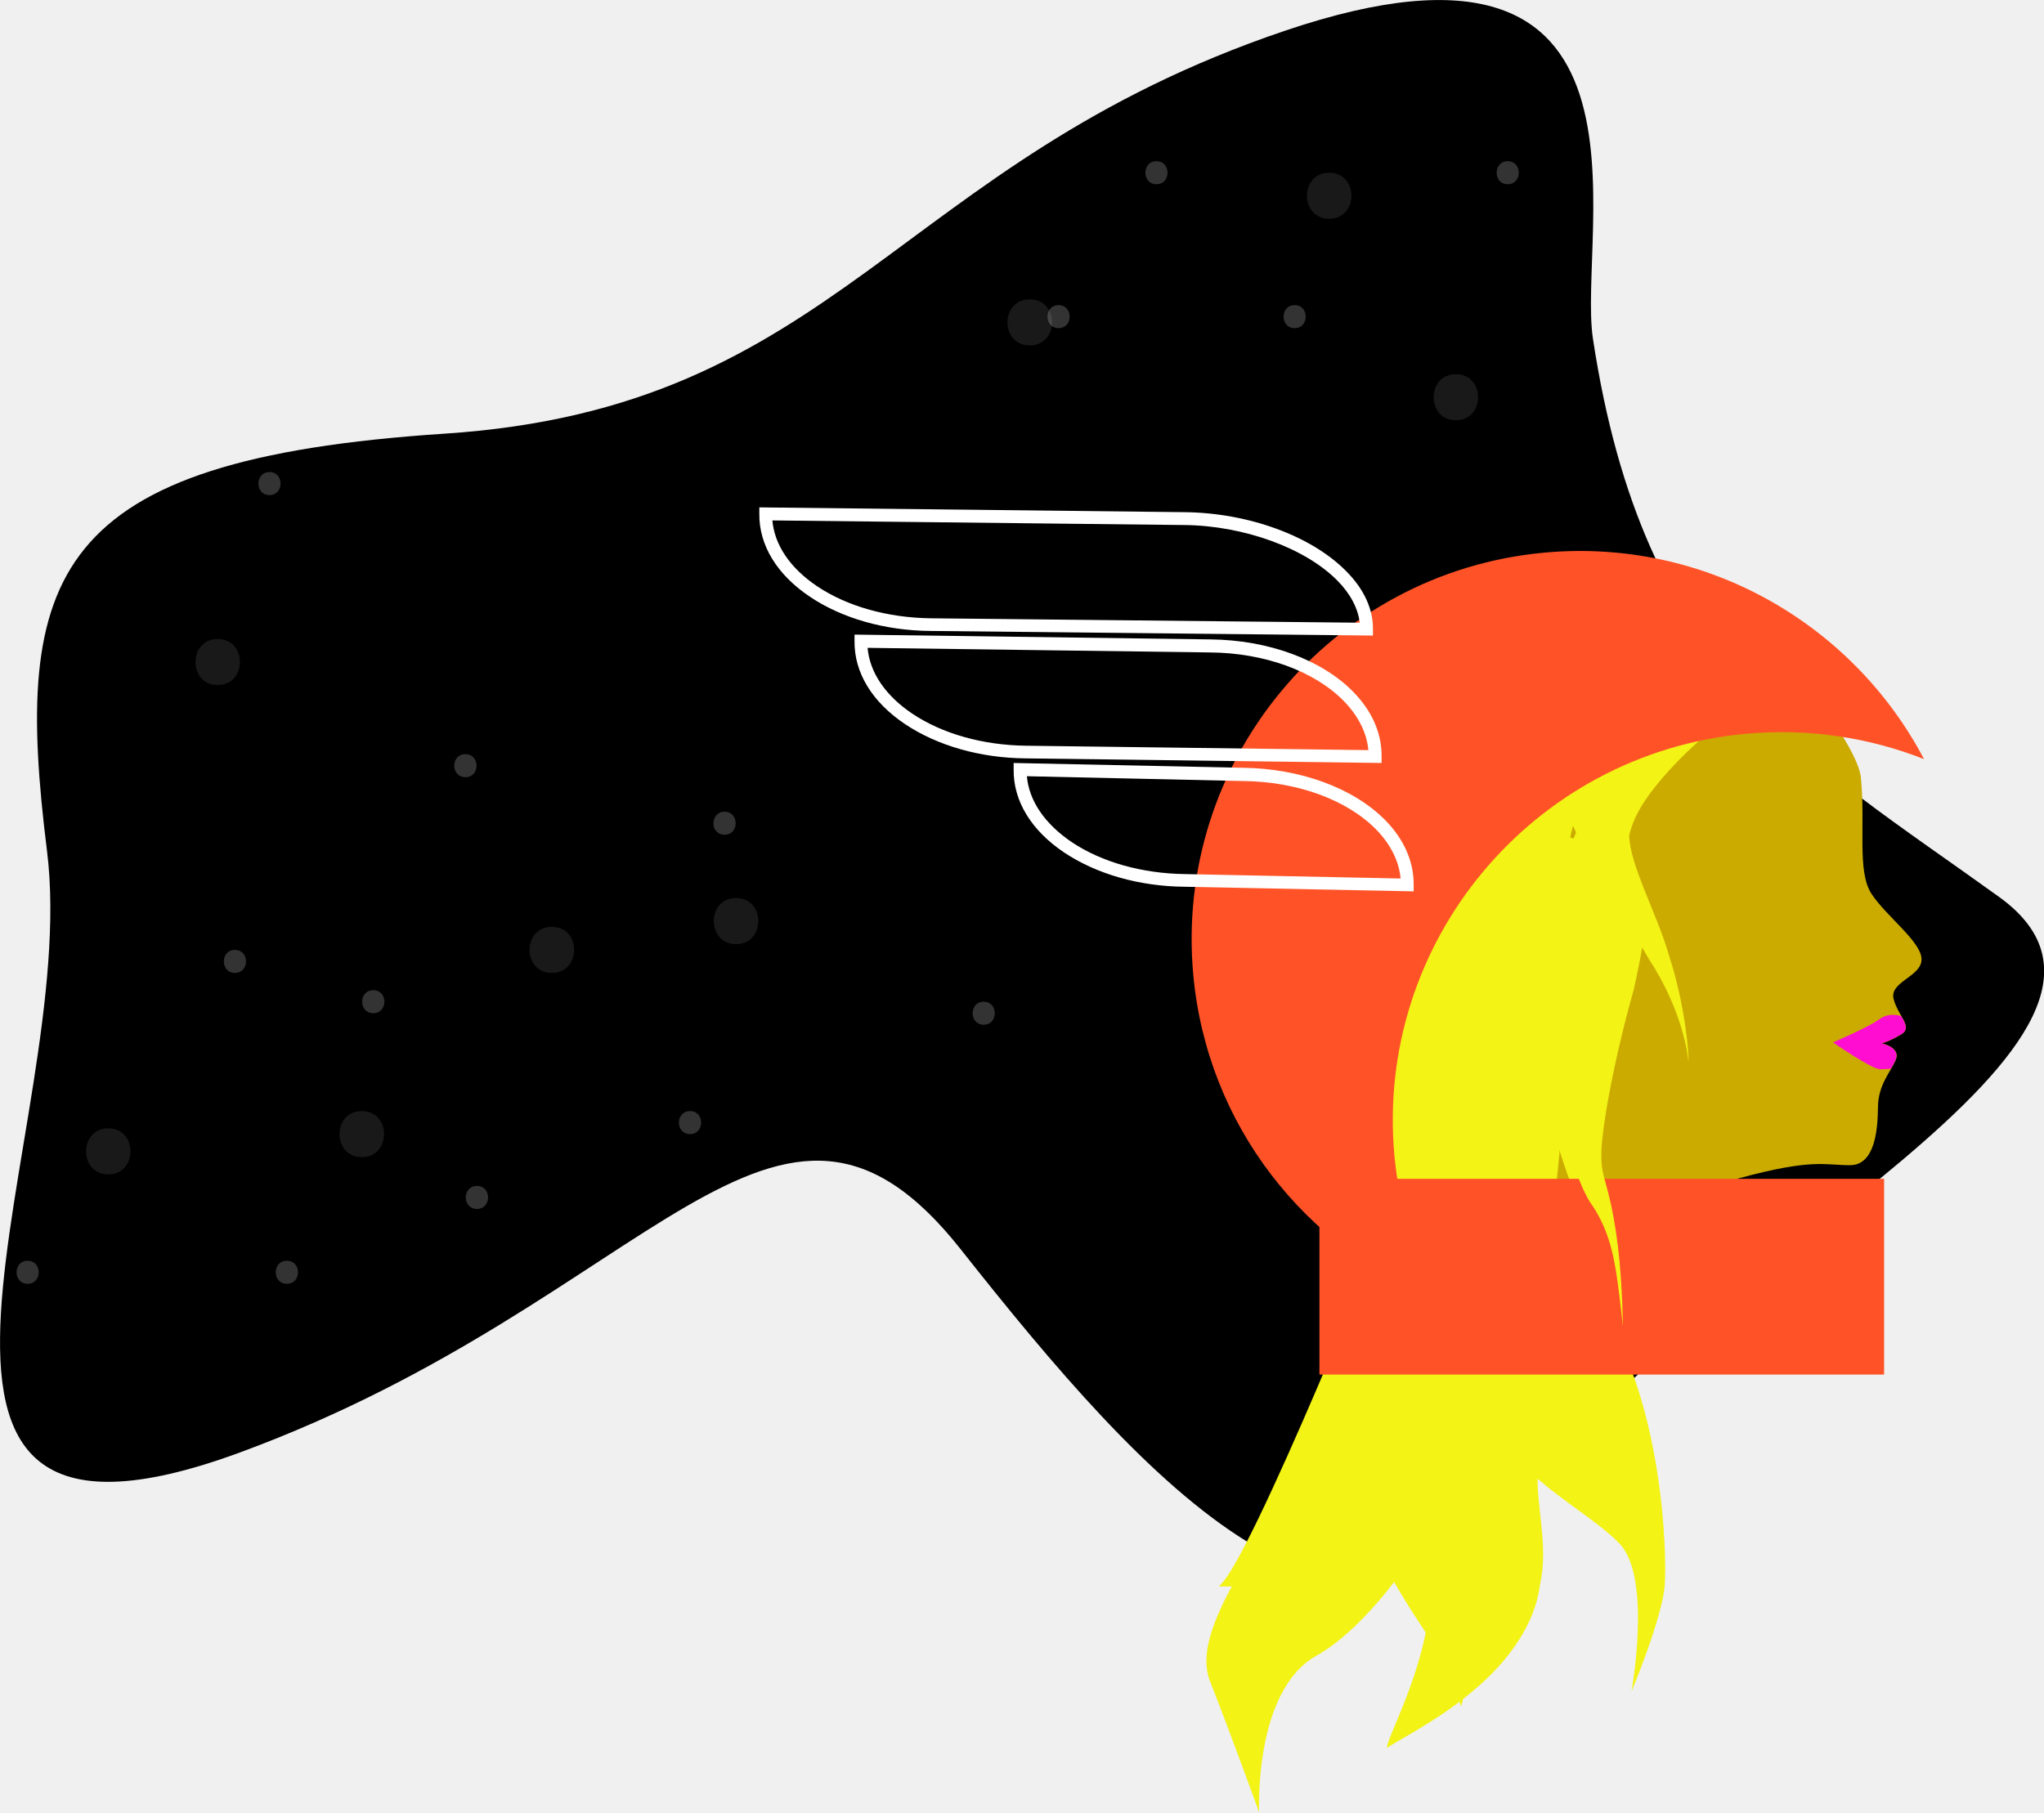
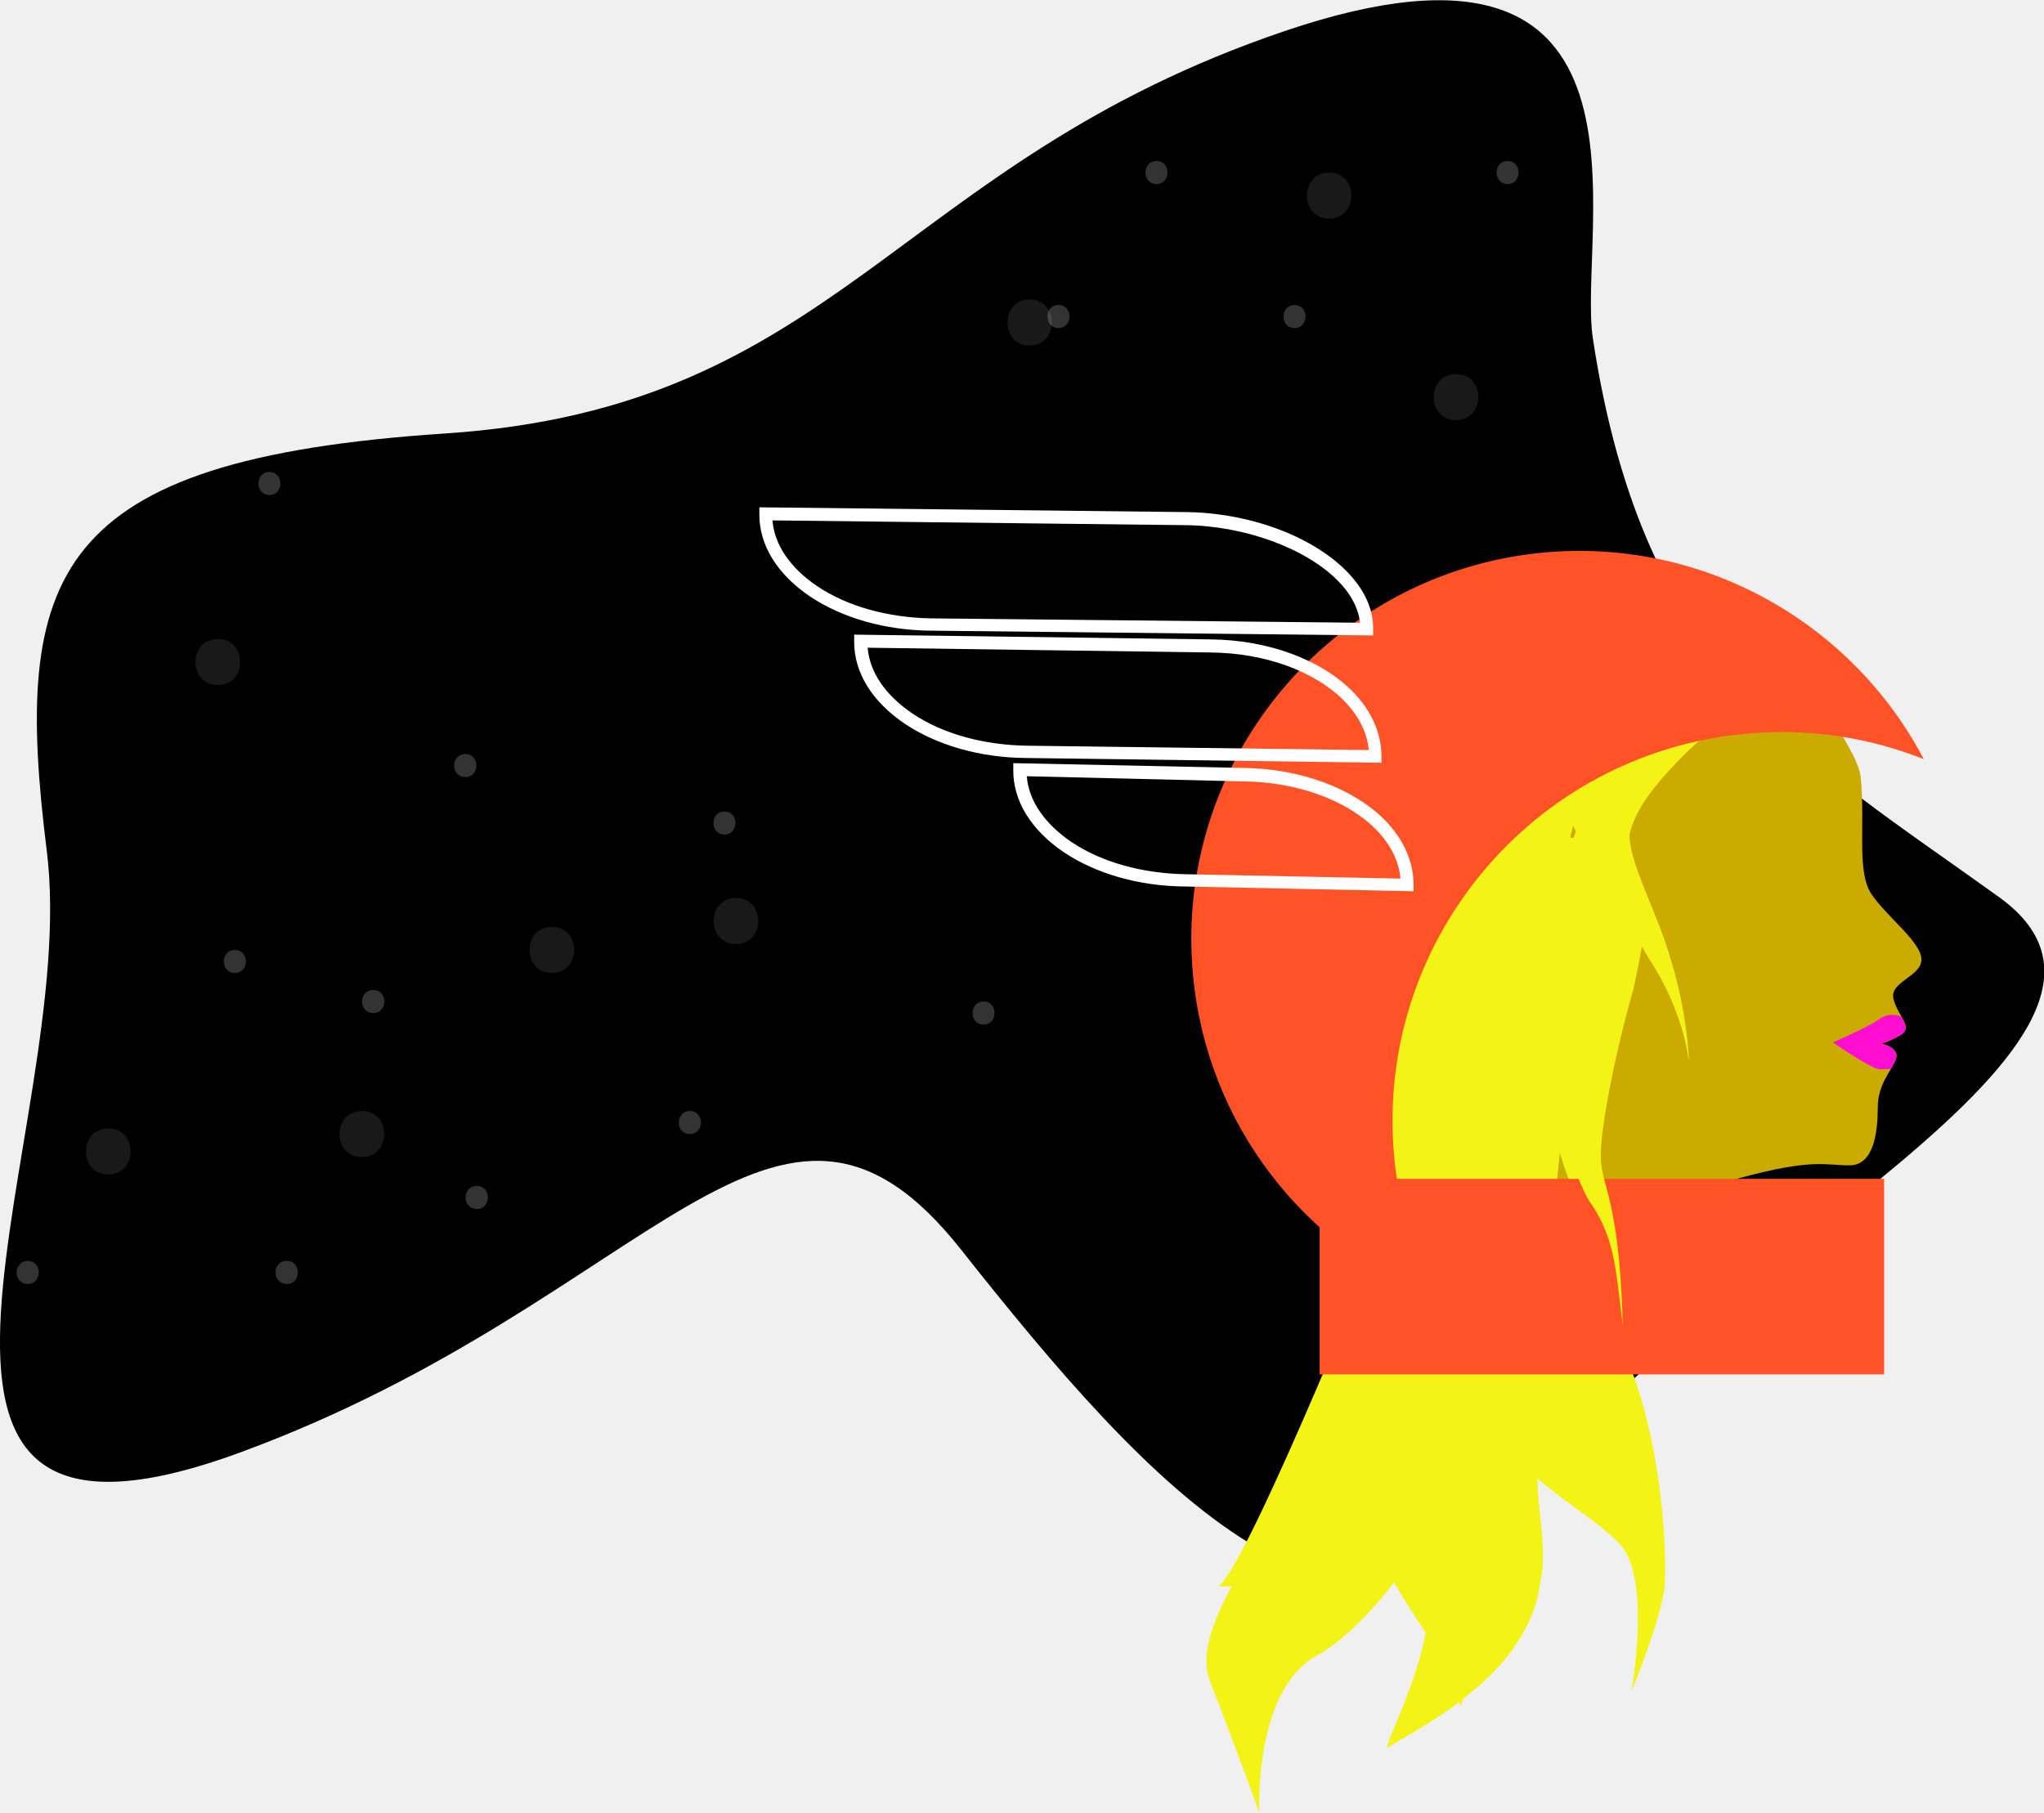
- <svg xmlns="http://www.w3.org/2000/svg" version="1.1" id="Layer_1" x="0px" y="0px" viewBox="0 0 1064.9 944.4" style="enable-background:new 0 0 1064.9 944.4;" xml:space="preserve">
+ <svg xmlns="http://www.w3.org/2000/svg" version="1.1" id="Layer_1" x="0px" y="0px" viewBox="0 0 515.2 456.9" style="enable-background:new 0 0 515.2 456.9;" xml:space="preserve">
  <style type="text/css">
	.st0{fill:#F3F315;}
	.st1{fill:#CBAB00;}
	.st2{fill:#FF5327;}
	.st3{fill:#FFFFFF;}
	.st4{opacity:0.2;}
	.st5{opacity:0.1;}
	.st6{fill:none;}
	.st7{fill:#FF0DD1;}
</style>
-   <path d="M829.9,176.5C821.5,120.4,873.4-53,669.5,16S437,212.5,231.5,226s-225,73.5-207,217.5S-91,836.4,125,756.9  S404.5,529.5,500.5,651s205,243.9,295,125.4s348-235.5,246-309S856.3,350.4,829.9,176.5z" />
-   <path class="st0" d="M776,626.7c0,0,3.3,86.7,5.3,113.3c2,26.7,46,46.7,62.7,64.7s6,76.7,6,76.7s16-38,17.3-55.3  c1.3-17.3-1.3-93.3-31.4-141.1C821.5,662,836,504.7,836,504.7" />
-   <path class="st0" d="M726.4,626.4c0,0-76.2,190.5-91.5,200.2c0,0,49.3,5.1,66.3-42.3s67.9-116.5,77-116.5" />
-   <path class="st1" d="M861.4,683.7c0,0,7-59.5,45-69.8c38-10.3,44.2-6.7,57.3-6.7c13.1,0.1,14.6-18.4,14.7-30.2  c0.1-11.8,6.6-18.3,9.3-24.8s-7.4-8.5-7.4-8.5s3.5-0.7,10.1-4.6c6.6-3.9-1.3-9.2-3.8-18.3c-2.6-9.2,14.4-11.7,14.5-20.8  c0.1-9.1-18.2-22.3-26-34.1s-3.1-35.8-5.6-60.7s-75.7-104.4-75.7-104.4l-203.5,64.6l-19.4,198l68.9,108.3L861.4,683.7z" />
-   <path class="st0" d="M909.6,335.3c2.6,0.4,32.7,2.9-4.6,34.2c-19.3,14.7-34.7,30.1-43.4,41.4c-9.1,11.6-11.5,19.1-12.8,24.4  c0.2,15.5,14.8,41.3,21,63.5c8.3,25.4,10.4,52.8,9.8,54.3c0-1.4-2.4-25.6-20.4-53.1c-8.2-14.2-18.9-30.5-28.1-46.9  c-9.1-16.1-16.6-32.3-16.7-39.4c-1.3-15,5.1-32.2,15.3-49.5c9.7-16.6,23.3-33.3,23-32" />
-   <path class="st0" d="M912.4,331.9c0,0-96,52-96,120s-4,150-4,150l-6,58l-90-8l-66-68l26-80l64-128l126-54L912.4,331.9z" />
+   <path d="M401.5,85.4c-4.1-27.1,21-111-77.6-77.6S211.4,102.8,112,109.3C12.6,115.9,3.1,144.9,11.8,214.6S-44,404.6,60.5,366.2  s135.2-110,181.7-51.2s99.2,118,142.7,60.7s168.4-113.9,119-149.5C454.5,190.6,414.3,169.5,401.5,85.4z" />
+   <path class="st0" d="M375.4,303.2c0,0,1.6,41.9,2.6,54.8c1,12.9,22.3,22.6,30.3,31.3c8.1,8.7,2.9,37.1,2.9,37.1s7.7-18.4,8.4-26.8  c0.6-8.4-0.6-45.1-15.2-68.3c-7-11.1,0-87.2,0-87.2" />
+   <path class="st0" d="M351.4,303c0,0-36.9,92.2-44.3,96.9c0,0,23.9,2.5,32.1-20.5c8.2-22.9,32.8-56.4,37.3-56.4" />
+   <path class="st1" d="M416.7,330.8c0,0,3.4-28.8,21.8-33.8c18.4-5,21.4-3.2,27.7-3.2c6.3,0,7.1-8.9,7.1-14.6c0-5.7,3.2-8.9,4.5-12  c1.3-3.1-3.6-4.1-3.6-4.1s1.7-0.3,4.9-2.2c3.2-1.9-0.6-4.5-1.8-8.9c-1.3-4.5,7-5.7,7-10.1c0-4.4-8.8-10.8-12.6-16.5  c-3.8-5.7-1.5-17.3-2.7-29.4c-1.2-12-36.6-50.5-36.6-50.5L334,176.8l-9.4,95.8l33.3,52.4L416.7,330.8z" />
+   <path class="st0" d="M440.1,162.2c1.3,0.2,15.8,1.4-2.2,16.5c-9.3,7.1-16.8,14.6-21,20c-4.4,5.6-5.6,9.2-6.2,11.8  c0.1,7.5,7.2,20,10.2,30.7c4,12.3,5,25.5,4.7,26.3c0-0.7-1.2-12.4-9.9-25.7c-4-6.9-9.1-14.8-13.6-22.7c-4.4-7.8-8-15.6-8.1-19.1  c-0.6-7.3,2.5-15.6,7.4-23.9c4.7-8,11.3-16.1,11.1-15.5" />
+   <path class="st0" d="M441.4,160.6c0,0-46.4,25.2-46.4,58.1s-1.9,72.6-1.9,72.6l-2.9,28.1l-43.5-3.9l-31.9-32.9l12.6-38.7l31-61.9  l61-26.1L441.4,160.6z" />
  <g>
-     <path class="st0" d="M857.5,346c0,0-3.8,20.1-9.3,41.3c-5.2,21.4-12,43.9-10.4,55.4c3,11.5-4.4,56.8-11.9,102.9   c-3.2,23-4.8,46.1-3,65c1.5,18.9,6.6,33.4,8.9,39.7c0.5,0.2-39-81.4-36.5-154.2" />
+     <path class="st0" d="M414.8,167.4c0,0-1.8,9.7-4.5,20c-2.5,10.4-5.8,21.2-5,26.8c1.5,5.6-2.1,27.5-5.8,49.8   c-1.5,11.1-2.3,22.3-1.5,31.4c0.7,9.1,3.2,16.2,4.3,19.2c0.2,0.1-18.9-39.4-17.7-74.6" />
  </g>
  <g id="Helmet_1_">
    <g>
-       <path class="st2" d="M909.3,382.4c32.8-3,64.5,1.9,93.1,13.2c-37-70.4-113.8-115.4-198-107.6c-111.2,10.3-193,108.9-182.7,220.2    c7.3,78.4,58.5,142.2,127,169.4c-11.9-22.7-19.6-48-22.2-75.1C716.2,491.3,798.1,392.8,909.3,382.4z" />
+       <path class="st2" d="M439.9,185c15.9-1.5,31.2,0.9,45,6.4c-17.9-34.1-55.1-55.8-95.8-52.1c-53.8,5-93.4,52.7-88.4,106.5    c3.5,37.9,28.3,68.8,61.4,82c-5.8-11-9.5-23.2-10.7-36.3C346.5,237.7,386.1,190,439.9,185z" />
    </g>
    <g>
      <g>
-         <path class="st3" d="M715.3,331.2l-230.5-2.4c-23.8-0.2-46.1-6.6-62.8-17.8c-17.2-11.5-26.6-26.9-26.4-43.3l0-3.3l221.5,2.5     c33.2,0.3,66.4,12.4,84.5,31c9.1,9.2,13.8,19.6,13.7,30L715.3,331.2z M402.4,271.2c1.1,12.8,9.3,24.9,23.3,34.3     c15.7,10.5,36.7,16.4,59.1,16.7l223.6,2.3c-0.9-7.5-4.8-15-11.6-21.9c-16.7-17-48.8-28.7-79.8-29L402.4,271.2z" />
+         <path class="st3" d="M346.1,160.2l-111.5-1.2c-11.5-0.1-22.3-3.2-30.4-8.6c-8.3-5.6-12.9-13-12.8-20.9v-1.6l107.2,1.2     c16.1,0.1,32.1,6,40.9,15c4.4,4.5,6.7,9.5,6.6,14.5V160.2z M194.7,131.2c0.5,6.2,4.5,12,11.3,16.6c7.6,5.1,17.8,7.9,28.6,8.1     l108.2,1.1c-0.4-3.6-2.3-7.3-5.6-10.6c-8.1-8.2-23.6-13.9-38.6-14L194.7,131.2z" />
      </g>
    </g>
    <g>
      <g>
-         <path class="st3" d="M719.8,397.6l-185.4-2.4c-23.7-0.2-46-6.6-62.8-17.8c-17.2-11.5-26.6-26.9-26.4-43.3l0-3.4l185.4,2.5     c30.1,0.3,57.9,10.5,74.4,27.3c9.8,10,14.9,21.6,14.8,33.7L719.8,397.6z M452,337.6c1.1,12.8,9.3,24.9,23.3,34.3     c15.7,10.5,36.7,16.4,59.1,16.7l178.5,2.3c-0.8-9-5.2-17.8-12.8-25.6c-15.3-15.6-41.4-25.1-69.7-25.3L452,337.6z" />
+         <path class="st3" d="M348.2,192.3l-89.7-1.2c-11.5-0.1-22.3-3.2-30.4-8.6c-8.3-5.6-12.9-13-12.8-20.9V160l89.7,1.2     c14.6,0.1,28,5.1,36,13.2c4.7,4.8,7.2,10.5,7.2,16.3L348.2,192.3z M218.7,163.3c0.5,6.2,4.5,12,11.3,16.6     c7.6,5.1,17.8,7.9,28.6,8.1l86.4,1.1c-0.4-4.4-2.5-8.6-6.2-12.4c-7.4-7.5-20-12.1-33.7-12.2L218.7,163.3z" />
      </g>
    </g>
    <g>
      <g>
-         <path class="st3" d="M736.5,464.5l-119.2-2.4c-23.7-0.2-46-6.6-62.8-17.8c-17.2-11.5-26.6-26.9-26.4-43.3l0-3.4l119.2,2.5     c30,0.3,57.8,10.5,74.4,27.3c9.8,10,14.9,21.6,14.8,33.7L736.5,464.5z M535,404.5c1.1,12.8,9.3,24.8,23.3,34.3     c15.7,10.5,36.7,16.4,59.1,16.7l112.3,2.3c-0.8-9-5.2-17.8-12.7-25.5c-15.3-15.6-41.4-25.1-69.7-25.3L535,404.5z" />
+         <path class="st3" d="M356.3,224.7l-57.7-1.2c-11.5-0.1-22.3-3.2-30.4-8.6c-8.3-5.6-12.9-13-12.8-20.9v-1.6l57.7,1.2     c14.5,0.1,28,5.1,36,13.2c4.7,4.8,7.2,10.5,7.2,16.3V224.7z M258.8,195.7c0.5,6.2,4.5,12,11.3,16.6c7.6,5.1,17.8,7.9,28.6,8.1     l54.3,1.1c-0.4-4.4-2.5-8.6-6.1-12.3c-7.4-7.5-20-12.1-33.7-12.2L258.8,195.7z" />
      </g>
    </g>
  </g>
  <g class="st4">
    <g>
-       <path class="st3" d="M194.5,528c7.7,0,7.7-12,0-12C186.7,516,186.7,528,194.5,528L194.5,528z" />
+       <path class="st3" d="M94.1,255.4c3.7,0,3.7-5.8,0-5.8C90.3,249.6,90.3,255.4,94.1,255.4L94.1,255.4z" />
    </g>
  </g>
  <g class="st4">
    <g>
-       <path class="st3" d="M359.5,591c7.7,0,7.7-12,0-12C351.8,579,351.7,591,359.5,591L359.5,591z" />
+       <path class="st3" d="M173.9,285.9c3.7,0,3.7-5.8,0-5.8C170.2,280.1,170.1,285.9,173.9,285.9L173.9,285.9z" />
    </g>
  </g>
  <g class="st4">
    <g>
-       <path class="st3" d="M242.5,405c7.7,0,7.7-12,0-12C234.7,393,234.7,405,242.5,405L242.5,405z" />
+       <path class="st3" d="M117.3,195.9c3.7,0,3.7-5.8,0-5.8C113.5,190.1,113.5,195.9,117.3,195.9L117.3,195.9z" />
    </g>
  </g>
  <g class="st4">
    <g>
-       <path class="st3" d="M140.4,258c7.7,0,7.7-12,0-12C132.7,246,132.7,258,140.4,258L140.4,258z" />
+       <path class="st3" d="M67.9,124.8c3.7,0,3.7-5.8,0-5.8C64.2,119,64.2,124.8,67.9,124.8L67.9,124.8z" />
    </g>
  </g>
  <g class="st4">
    <g>
-       <path class="st3" d="M122.4,507c7.7,0,7.7-12,0-12C114.7,495,114.7,507,122.4,507L122.4,507z" />
+       <path class="st3" d="M59.2,245.3c3.7,0,3.7-5.8,0-5.8C55.5,239.5,55.5,245.3,59.2,245.3L59.2,245.3z" />
    </g>
  </g>
  <g class="st4">
    <g>
-       <path class="st3" d="M14.4,669c7.7,0,7.7-12,0-12C6.7,657,6.7,669,14.4,669L14.4,669z" />
+       <path class="st3" d="M7,323.7c3.7,0,3.7-5.8,0-5.8S3.2,323.7,7,323.7L7,323.7z" />
    </g>
  </g>
  <g class="st4">
    <g>
-       <path class="st3" d="M149.5,669c7.7,0,7.7-12,0-12C141.7,657,141.7,669,149.5,669L149.5,669z" />
+       <path class="st3" d="M72.3,323.7c3.7,0,3.7-5.8,0-5.8C68.5,317.8,68.5,323.7,72.3,323.7L72.3,323.7z" />
    </g>
  </g>
  <g class="st4">
    <g>
-       <path class="st3" d="M248.5,630c7.7,0,7.7-12,0-12C240.7,618,240.7,630,248.5,630L248.5,630z" />
+       <path class="st3" d="M120.2,304.8c3.7,0,3.7-5.8,0-5.8C116.4,299,116.4,304.8,120.2,304.8L120.2,304.8z" />
    </g>
  </g>
  <g class="st4">
    <g>
-       <path class="st3" d="M377.5,435c7.7,0,7.7-12,0-12C369.8,423,369.7,435,377.5,435L377.5,435z" />
+       <path class="st3" d="M182.6,210.4c3.7,0,3.7-5.8,0-5.8S178.9,210.4,182.6,210.4L182.6,210.4z" />
    </g>
  </g>
  <g class="st4">
    <g>
-       <path class="st3" d="M785.5,96c7.7,0,7.7-12,0-12C777.8,84,777.8,96,785.5,96L785.5,96z" />
+       <path class="st3" d="M380,46.4c3.7,0,3.7-5.8,0-5.8S376.3,46.4,380,46.4L380,46.4z" />
    </g>
  </g>
  <g class="st4">
    <g>
-       <path class="st3" d="M602.5,96c7.7,0,7.7-12,0-12C594.8,84,594.8,96,602.5,96L602.5,96z" />
+       <path class="st3" d="M291.5,46.4c3.7,0,3.7-5.8,0-5.8S287.8,46.4,291.5,46.4L291.5,46.4z" />
    </g>
  </g>
  <g class="st4">
    <g>
-       <path class="st3" d="M674.5,171c7.7,0,7.7-12,0-12C666.8,159,666.8,171,674.5,171L674.5,171z" />
+       <path class="st3" d="M326.3,82.7c3.7,0,3.7-5.8,0-5.8S322.6,82.7,326.3,82.7L326.3,82.7z" />
    </g>
  </g>
  <g class="st4">
    <g>
-       <path class="st3" d="M551.5,171c7.7,0,7.7-12,0-12C543.8,159,543.8,171,551.5,171L551.5,171z" />
+       <path class="st3" d="M266.8,82.7c3.7,0,3.7-5.8,0-5.8S263.1,82.7,266.8,82.7L266.8,82.7z" />
    </g>
  </g>
  <g class="st4">
    <g>
-       <path class="st3" d="M512.5,534c7.7,0,7.7-12,0-12C504.8,522,504.8,534,512.5,534L512.5,534z" />
+       <path class="st3" d="M247.9,258.3c3.7,0,3.7-5.8,0-5.8S244.2,258.3,247.9,258.3L247.9,258.3z" />
    </g>
  </g>
  <g class="st5">
    <g>
-       <path class="st3" d="M113.4,357c15.4,0,15.5-24,0-24C98,333,98,357,113.4,357L113.4,357z" />
+       <path class="st3" d="M54.9,172.7c7.5,0,7.5-11.6,0-11.6C47.4,161.1,47.4,172.7,54.9,172.7L54.9,172.7z" />
    </g>
  </g>
  <g class="st5">
    <g>
-       <path class="st3" d="M188.5,603c15.4,0,15.5-24,0-24C173,579,173,603,188.5,603L188.5,603z" />
+       <path class="st3" d="M91.2,291.7c7.5,0,7.5-11.6,0-11.6C83.7,280.1,83.7,291.7,91.2,291.7L91.2,291.7z" />
    </g>
  </g>
  <g class="st5">
    <g>
-       <path class="st3" d="M383.5,492c15.4,0,15.5-24,0-24C368,468,368,492,383.5,492L383.5,492z" />
+       <path class="st3" d="M185.5,238c7.5,0,7.5-11.6,0-11.6C178,226.4,178,238,185.5,238L185.5,238z" />
    </g>
  </g>
  <g class="st5">
    <g>
-       <path class="st3" d="M56.4,612c15.4,0,15.5-24,0-24C41,588,41,612,56.4,612L56.4,612z" />
+       <path class="st3" d="M27.3,296.1c7.5,0,7.5-11.6,0-11.6C19.8,284.5,19.8,296.1,27.3,296.1L27.3,296.1z" />
    </g>
  </g>
  <g>
-     <path class="st0" d="M782.8,656c-0.8-0.2-17.9,35.9,8,61.3c16.7,13,9.4,29.9,10.4,48.7c-1.2,18.7,5.8,39.4,1.1,59.8   c-2.4,20.3-16.4,40.3-35.8,56.1c-18.5,15.7-42.4,27.1-43.5,28.9c-4-0.4,30.8-57.2,20.2-101c-1.1-11.1,1.5-26.2,1.7-42.4   c0.7-16.2-1-33.6-1-49.9c-0.1-16.4,1.5-31.7,6.3-44.7c4.2-12.9,11.6-23.4,8.7-30" />
+     <path class="st0" d="M378.7,317.4c-0.4-0.1-8.7,17.4,3.9,29.7c8.1,6.3,4.5,14.5,5,23.6c-0.6,9,2.8,19.1,0.5,28.9   c-1.2,9.8-7.9,19.5-17.3,27.1c-9,7.6-20.5,13.1-21,14c-1.9-0.2,14.9-27.7,9.8-48.9c-0.5-5.4,0.7-12.7,0.8-20.5   c0.3-7.8-0.5-16.3-0.5-24.1c0-7.9,0.7-15.3,3-21.6c2-6.2,5.6-11.3,4.2-14.5" />
  </g>
  <g class="st5">
    <g>
-       <path class="st3" d="M287.5,507c15.4,0,15.5-24,0-24C272,483,272,507,287.5,507L287.5,507z" />
+       <path class="st3" d="M139.1,245.3c7.5,0,7.5-11.6,0-11.6S131.6,245.3,139.1,245.3L139.1,245.3z" />
    </g>
  </g>
  <g class="st5">
    <g>
-       <path class="st3" d="M536.5,180c15.4,0,15.5-24,0-24C521,156,521,180,536.5,180L536.5,180z" />
+       <path class="st3" d="M259.5,87.1c7.5,0,7.5-11.6,0-11.6C252.1,75.5,252.1,87.1,259.5,87.1L259.5,87.1z" />
    </g>
  </g>
  <g class="st5">
    <g>
-       <path class="st3" d="M692.5,114c15.4,0,15.5-24,0-24C677.1,90,677,114,692.5,114L692.5,114z" />
+       <path class="st3" d="M335,55.1c7.5,0,7.5-11.6,0-11.6C327.6,43.5,327.5,55.1,335,55.1L335,55.1z" />
    </g>
  </g>
  <g class="st5">
    <g>
-       <path class="st3" d="M758.5,219c15.4,0,15.5-24,0-24C743.1,195,743,219,758.5,219L758.5,219z" />
+       <path class="st3" d="M367,105.9c7.5,0,7.5-11.6,0-11.6C359.5,94.3,359.5,105.9,367,105.9L367,105.9z" />
    </g>
  </g>
  <g>
-     <path class="st6" d="M985.2,556.9c-1.7,0.2-3.7,0.3-5.5,0.3c-4.7,0-24.7-14-24.7-14s18.7-8,24-12c5.3-4,11.3-1.7,11.3-1.7l0.5,0.5   c-1.5-2.6-3.3-5.6-4.3-9.2c-2.6-9.2,14.4-11.7,14.5-20.8c0.1-9.1-18.2-22.3-26-34.1s-3.1-35.8-5.6-60.7   c-2.5-24.9-75.7-104.4-75.7-104.4l-203.5,64.6L681.5,559l58.3,112.7l121.6,12c0,0,5.6-75.8,43.6-86.1c38-10.3,48.4,0.3,61.5,0.3   c13.1,0.1,11.8-9.1,11.9-20.9C978.4,568,982.2,562,985.2,556.9z" />
-     <path class="st7" d="M979,531.2c-5.3,4-24,12-24,12s20,14,24.7,14c1.8,0,3.8-0.2,5.5-0.3c0.9-1.6,1.8-3.2,2.4-4.7   c2.7-6.5-7.4-8.5-7.4-8.5s3.5-0.7,10.1-4.6c4-2.3,2.7-5.2,0.5-9.1l-0.5-0.5C990.4,529.5,984.4,527.2,979,531.2z" />
+     <path class="st6" d="M476.6,269.4c-0.8,0.1-1.8,0.1-2.7,0.1c-2.3,0-11.9-6.8-11.9-6.8s9-3.9,11.6-5.8c2.6-1.9,5.5-0.8,5.5-0.8   l0.2,0.2c-0.7-1.3-1.6-2.7-2.1-4.5c-1.3-4.5,7-5.7,7-10.1c0-4.4-8.8-10.8-12.6-16.5s-1.5-17.3-2.7-29.4   c-1.2-12-36.6-50.5-36.6-50.5l-98.5,31.3l-4.2,93.7l28.2,54.5l58.8,5.8c0,0,2.7-36.7,21.1-41.7c18.4-5,23.4,0.1,29.8,0.1   c6.3,0,5.7-4.4,5.8-10.1C473.3,274.8,475.2,271.9,476.6,269.4z" />
+     <path class="st7" d="M473.6,257c-2.6,1.9-11.6,5.8-11.6,5.8s9.7,6.8,11.9,6.8c0.9,0,1.8-0.1,2.7-0.1c0.4-0.8,0.9-1.5,1.2-2.3   c1.3-3.1-3.6-4.1-3.6-4.1s1.7-0.3,4.9-2.2c1.9-1.1,1.3-2.5,0.2-4.4l-0.2-0.2C479.1,256.2,476.2,255,473.6,257z" />
  </g>
-   <path class="st0" d="M730.9,611.4c0,0,32.2-0.7-51,151.5c-24,43.9-60,86.4-49.5,113.2C641,903,656,944.4,656,944.4s-3-63.4,30-81.7  s72-80.5,66-90.3s21-114.7,46.5-122" />
-   <path class="st0" d="M763.2,658.5c0,0,19.3,73-4.7,118.7s1.4,50.4,4.7,70.3c4,24.4-2,41.7-2,41.7s-6.7-20.9-21.3-42.9  c-14.7-22-31.8-52.9-36.9-73.9c-9.3-38.4-13.1-60.9-7.1-75S763.2,658.5,763.2,658.5z" />
-   <rect x="687.4" y="614.3" class="st2" width="294.2" height="102" />
+   <path class="st0" d="M353.6,295.8c0,0,15.6-0.3-24.7,73.3c-11.6,21.2-29,41.8-23.9,54.8c5.1,13,12.4,33,12.4,33s-1.5-30.7,14.5-39.5  s34.8-38.9,31.9-43.7c-2.9-4.7,10.2-55.5,22.5-59" />
+   <path class="st0" d="M369.2,318.6c0,0,9.3,35.3-2.3,57.4s0.7,24.4,2.3,34c1.9,11.8-1,20.2-1,20.2s-3.2-10.1-10.3-20.8  c-7.1-10.6-15.4-25.6-17.9-35.8c-4.5-18.6-6.3-29.5-3.4-36.3C339.6,330.6,369.2,318.6,369.2,318.6z" />
+   <rect x="332.6" y="297.2" class="st2" width="142.3" height="49.3" />
  <g>
-     <path class="st0" d="M794.3,473.5c0.2,3.3,0.2,23.3,6.5,57.7c5.7,32.6,17.8,79.7,27.5,95.1c9.2,13,12.3,26,14.5,42   c2.1,16.2,2.7,23,2.7,22.7c0,2.2,0-20-2.6-41.7c-1.3-10.6-3.1-20.3-4.9-27.2c-1.8-7.2-3.6-11.6-3.7-18.6   c-0.6-11.4,6-49.5,16.9-87.9c8.5-39.6,15.8-68.2-41.7-81.4" />
+     <path class="st0" d="M384.3,229.1c0.1,1.6,0.1,11.3,3.1,27.9c2.8,15.8,8.6,38.6,13.3,46c4.5,6.3,6,12.6,7,20.3   c1,7.8,1.3,11.1,1.3,11c0,1.1,0-9.7-1.3-20.2c-0.6-5.1-1.5-9.8-2.4-13.2c-0.9-3.5-1.7-5.6-1.8-9c-0.3-5.5,2.9-23.9,8.2-42.5   c4.1-19.2,7.6-33-20.2-39.4" />
  </g>
</svg>
